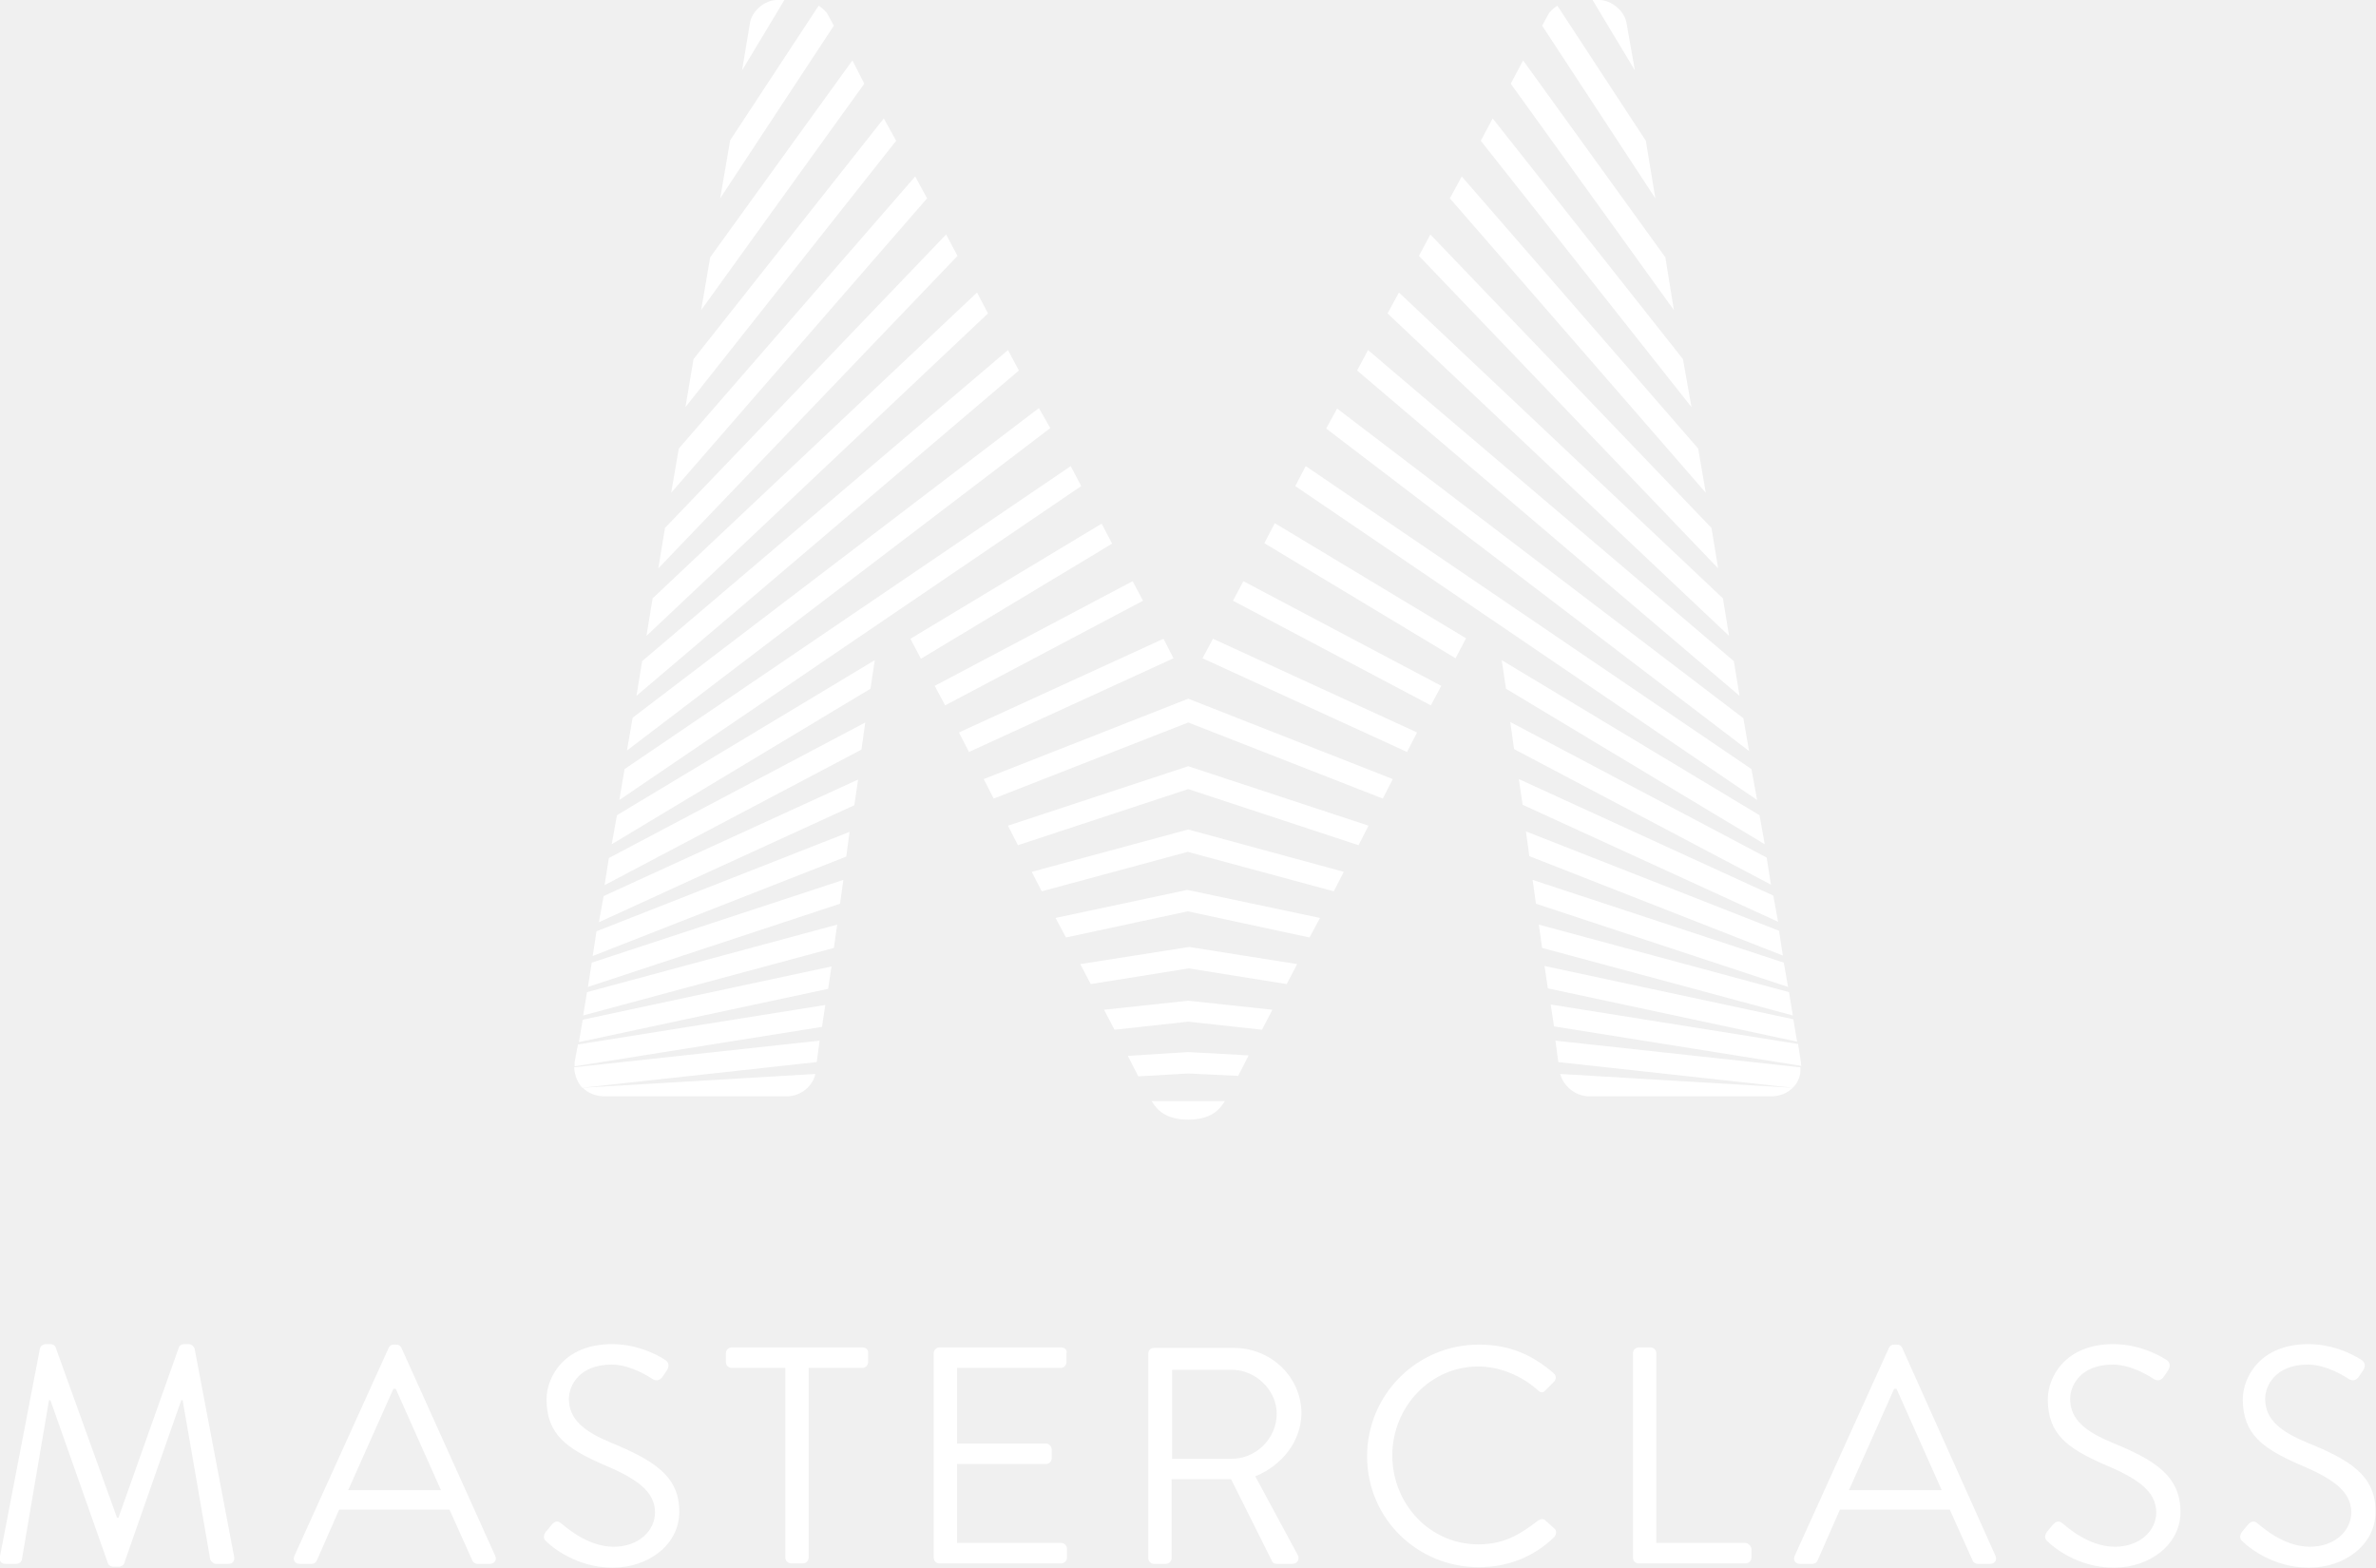
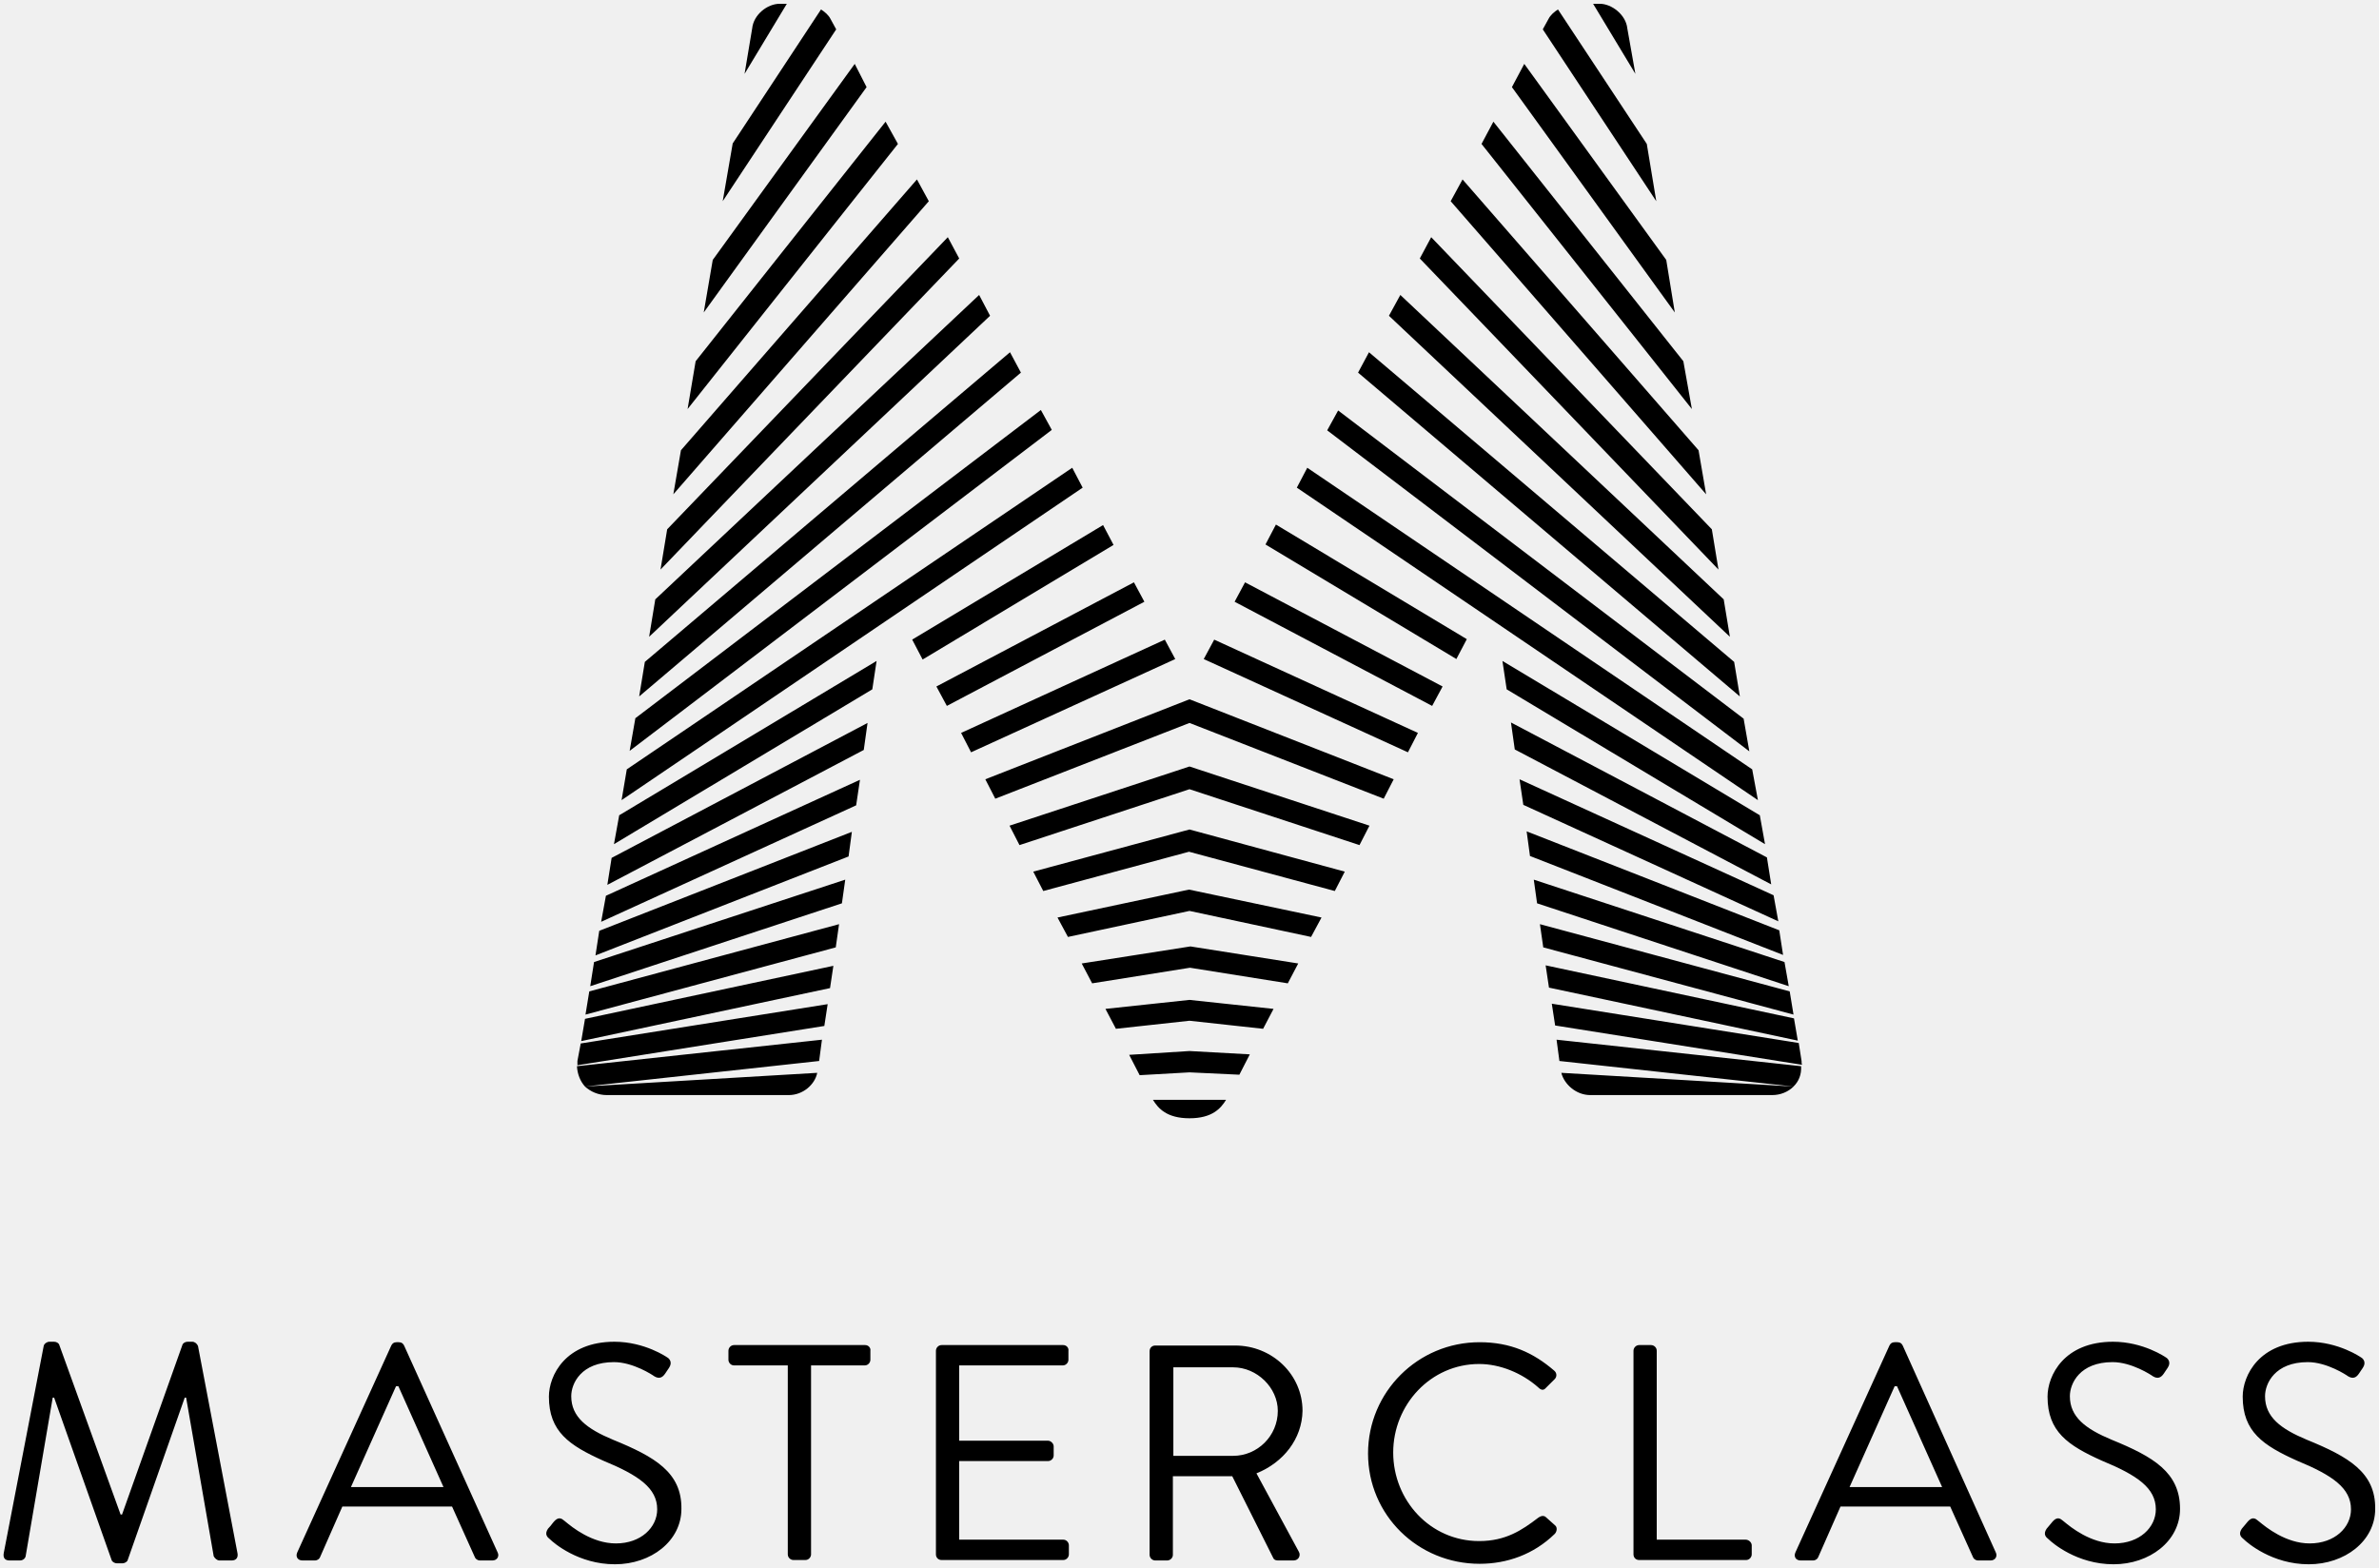
- <svg xmlns="http://www.w3.org/2000/svg" version="1.1" id="Layer_1" x="0px" y="0px" viewBox="0 0 499.5 329.6" style="enable-background:new 0 0 499.5 329.6;" xml:space="preserve">
-   <style type="text/css">
- 	.st0{fill:#FFFFFF;}
- </style>
-   <g>
-     <path class="st0" d="M49.2,327.2c0.2,0.9-0.2,1.6-1.2,1.6h-2.6c-0.5,0-1-0.5-1.2-0.9l-5.8-33.5c-0.1,0-0.2,0-0.3,0l-12,34.3   c-0.1,0.4-0.7,0.7-1.1,0.7h-1.2c-0.4,0-1-0.3-1.1-0.7l-12.1-34.3c-0.1,0-0.2,0-0.3,0l-5.7,33.5c-0.1,0.5-0.6,0.9-1.2,0.9H1.2   c-1,0-1.4-0.6-1.2-1.6l8.4-43.7c0.1-0.5,0.7-0.9,1.2-0.9h1c0.5,0,1,0.3,1.1,0.7l12.9,35.8c0.1,0,0.2,0,0.3,0l12.7-35.8   c0.1-0.4,0.6-0.7,1.1-0.7h1c0.5,0,1,0.4,1.2,0.9L49.2,327.2z M104.1,327.1c0.4,0.8-0.1,1.7-1.1,1.7h-2.6c-0.6,0-1-0.4-1.1-0.7   l-4.8-10.7H71.3l-4.7,10.7c-0.1,0.3-0.5,0.7-1.1,0.7H63c-1,0-1.5-0.8-1.1-1.7l19.8-43.7c0.2-0.4,0.5-0.7,1.1-0.7h0.5   c0.6,0,0.9,0.3,1.1,0.7L104.1,327.1z M92.7,313.3c-3.2-7.1-6.3-14.2-9.5-21.3h-0.5l-9.5,21.3H92.7z M128.4,303.3   c-5.5-2.3-8.8-4.8-8.8-9.2c0-2.7,2.1-7.2,9-7.2c4,0,8.1,2.7,8.5,3c1,0.6,1.7,0.3,2.3-0.6c0.3-0.4,0.5-0.8,0.8-1.2   c0.8-1.2,0-2-0.4-2.2c0,0-4.7-3.3-11.1-3.3c-10.3,0-13.8,7.1-13.8,11.6c0,7.4,4.3,10.3,11.4,13.5c7.5,3.1,11.4,5.8,11.4,10.3   c0,3.8-3.4,7.2-8.7,7.2c-5.8,0-10.5-4.6-11-4.9c-0.9-0.8-1.6-0.3-2.3,0.6c-0.3,0.4-0.6,0.8-1,1.2c-0.8,1.2-0.1,1.8,0.4,2.2   c0.8,0.8,6,5.3,13.7,5.3c7.6,0,14-4.9,14-11.7C142.9,310.2,137.1,306.9,128.4,303.3z M181.4,283.3h-27.6c-0.7,0-1.2,0.6-1.2,1.2   v1.9c0,0.6,0.5,1.2,1.2,1.2h11.3v39.9c0,0.7,0.6,1.2,1.2,1.2h2.5c0.7,0,1.2-0.6,1.2-1.2v-39.9h11.3c0.7,0,1.2-0.6,1.2-1.2v-1.9   C182.6,283.9,182.1,283.3,181.4,283.3z M223.1,283.3h-25.6c-0.7,0-1.2,0.6-1.2,1.2v43c0,0.7,0.5,1.2,1.2,1.2h25.6   c0.7,0,1.2-0.6,1.2-1.2v-1.9c0-0.6-0.5-1.2-1.2-1.2h-21.9v-16.6h18.7c0.6,0,1.2-0.5,1.2-1.2v-1.9c0-0.6-0.6-1.2-1.2-1.2h-18.7   v-15.9h21.8c0.7,0,1.2-0.6,1.2-1.2v-1.9C224.4,283.9,223.9,283.3,223.1,283.3z M263.9,310.4l8.9,16.5c0.5,0.8,0,1.9-1.1,1.9h-3.3   c-0.6,0-0.9-0.3-1-0.6l-8.6-17.2h-12.5v16.6c0,0.7-0.6,1.2-1.2,1.2h-2.5c-0.7,0-1.2-0.6-1.2-1.2v-43c0-0.7,0.5-1.2,1.2-1.2h16.8   c7.8,0,14.2,6.1,14.2,13.8C273.5,303.1,269.5,308.1,263.9,310.4z M268.4,297.2c0-4.9-4.4-9.2-9.4-9.2h-12.6v18.7H259   C264,306.7,268.4,302.5,268.4,297.2z M324.8,319.6c-0.4-0.3-0.9-0.3-1.6,0.2c-3.4,2.6-6.8,4.9-12.4,4.9c-10.3,0-18.1-8.6-18.1-18.7   s7.9-18.7,18.1-18.7c4.4,0,9,1.9,12.4,4.9c0.7,0.7,1.2,0.7,1.7,0.1l1.8-1.8c0.5-0.5,0.5-1.3-0.1-1.8c-4.4-3.8-9.2-6-15.7-6   c-13,0-23.5,10.5-23.5,23.5s10.5,23.3,23.5,23.3c5.8,0,11.4-2,15.8-6.3c0.5-0.5,0.6-1.4,0.1-1.8L324.8,319.6z M366.9,324.4h-18.7   v-39.9c0-0.7-0.6-1.2-1.2-1.2h-2.5c-0.7,0-1.2,0.6-1.2,1.2v43c0,0.7,0.5,1.2,1.2,1.2h22.5c0.7,0,1.2-0.6,1.2-1.2v-1.9   C368.1,325,367.5,324.4,366.9,324.4z M419.5,327.1c0.4,0.8-0.1,1.7-1.1,1.7h-2.6c-0.6,0-1-0.4-1.1-0.7l-4.8-10.7h-23.1l-4.7,10.7   c-0.1,0.3-0.5,0.7-1.1,0.7h-2.6c-1,0-1.5-0.8-1.1-1.7l19.8-43.7c0.2-0.4,0.5-0.7,1.1-0.7h0.6c0.6,0,0.9,0.3,1.1,0.7L419.5,327.1z    M408.2,313.3c-3.2-7.1-6.3-14.2-9.5-21.3h-0.5l-9.5,21.3H408.2z M444,303.3c-5.5-2.3-8.8-4.8-8.8-9.2c0-2.7,2.1-7.2,9-7.2   c4,0,8.1,2.7,8.5,3c1,0.6,1.7,0.3,2.3-0.6c0.3-0.4,0.5-0.8,0.8-1.2c0.8-1.2,0-2-0.4-2.2c0,0-4.7-3.3-11.1-3.3   c-10.3,0-13.8,7.1-13.8,11.6c0,7.4,4.3,10.3,11.4,13.5c7.5,3.1,11.4,5.8,11.4,10.3c0,3.8-3.4,7.2-8.7,7.2c-5.8,0-10.5-4.6-11-4.9   c-0.9-0.8-1.6-0.3-2.3,0.6c-0.3,0.4-0.7,0.8-1,1.2c-0.8,1.2-0.1,1.8,0.4,2.2c0.8,0.8,6,5.3,13.7,5.3c7.6,0,14-4.9,14-11.7   C458.4,310.2,452.8,306.9,444,303.3z M485,303.3c-5.5-2.3-8.8-4.8-8.8-9.2c0-2.7,2.1-7.2,9-7.2c4,0,8.1,2.7,8.5,3   c1,0.6,1.7,0.3,2.3-0.6c0.3-0.4,0.5-0.8,0.8-1.2c0.8-1.2,0-2-0.4-2.2c0,0-4.7-3.3-11.1-3.3c-10.3,0-13.8,7.1-13.8,11.6   c0,7.4,4.3,10.3,11.4,13.5c7.5,3.1,11.4,5.8,11.4,10.3c0,3.8-3.4,7.2-8.7,7.2c-5.8,0-10.5-4.6-11-4.9c-0.9-0.8-1.6-0.3-2.3,0.6   c-0.3,0.4-0.7,0.8-1,1.2c-0.8,1.2-0.1,1.8,0.4,2.2c0.8,0.8,6,5.3,13.7,5.3c7.6,0,14-4.9,14-11.7C499.5,310.2,493.9,306.9,485,303.3   z" />
-     <path class="st0" d="M277.5,193l-2.2,4.1l-25.6-5.5l-25.6,5.5l-2.2-4.1l27.7-5.9L277.5,193z M127.1,186.1l54-28.5l0.8-5.7   L128,180.4L127.1,186.1z M249.8,221.2l-12.7,0.8l2.2,4.3l10.5-0.6l10.5,0.5l2.2-4.3L249.8,221.2z M128.6,177.5l54.4-32.7l0.9-6   l-54.2,32.6L128.6,177.5z M227.1,202.7l2.2,4.2l20.6-3.3l20.6,3.3l2.2-4.2l-22.7-3.6L227.1,202.7z M242.1,231.5   c1.1,1.8,2.9,3.9,7.7,3.9c4.8,0,6.6-2.1,7.7-3.9H242.1z M249.8,210.4l-17.7,1.9l2.2,4.2l15.5-1.7l15.5,1.7l2.2-4.2L249.8,210.4z    M125.9,193.9l53.7-24.6l0.8-5.4l-53.5,24.5L125.9,193.9z M127.1,230.5h38.3c3,0,5.5-2.2,6-4.7l-48.9,2.9   C123.6,229.8,125.2,230.5,127.1,230.5z M174.1,3.2c-0.4-0.8-1.2-1.5-2-2l-18.6,28.3l-2.1,12.2l23.9-36.3L174.1,3.2z M124.6,201   l53.3-20.9l0.7-5.2l-53.2,20.9L124.6,201z M122.4,228.7l49.3-5.4l0.6-4.5l-51.6,5.6C120.8,226.1,121.4,227.6,122.4,228.7z    M123.6,207.5l53-17.5l0.7-5l-52.9,17.4L123.6,207.5z M120.8,223.3c0,0.3,0,0.6,0,0.9l52-8.3l0.7-4.6l-52,8.3L120.8,223.3z    M122.6,213.5l52.7-14.2l0.7-4.9l-52.6,14.2L122.6,213.5z M121.7,219.1l52.4-11.2l0.7-4.7l-52.3,11.2L121.7,219.1z M198.9,49.3   L139.8,111l-1.4,8.5l62.9-65.7L198.9,49.3z M192.4,37.1l-49.7,57.2l-1.6,9.3l53.8-61.9L192.4,37.1z M205.4,61.5l-68.2,64.3   l-1.3,7.9l71.8-67.8L205.4,61.5z M185.8,24.9l-40,50.6l-1.7,10.1l44.3-56L185.8,24.9z M211.9,73.6L135,139l-1.2,7.3l80.4-68.4   L211.9,73.6z M163.4,0c-2.6,0-5.5,2.3-5.8,5.2l-1.6,9.6L164.9,0L163.4,0z M179.2,12.7l-29.9,41.4l-1.9,11.1l34.3-47.6L179.2,12.7z    M218.4,85.8L133,150.9l-1.2,6.9L220.8,90L218.4,85.8z M244.6,134.3L201.6,154l2.1,4.1l43-19.7L244.6,134.3z M249.8,146.9l-43,16.9   l2.1,4.1l40.9-16l40.9,16l2.1-4.1L249.8,146.9z M211.9,173.6l2.1,4.1l35.8-11.8l35.8,11.8l2.1-4.1l-37.9-12.5L211.9,173.6z    M225.1,98l-93.8,63.7l-1.1,6.5l97.1-66L225.1,98z M238.1,122.2l-41.6,22l2.2,4.1l41.6-22L238.1,122.2z M249.8,174.4l-32.9,8.9   l2.1,4.1l30.7-8.3l30.7,8.3l2.1-4.1L249.8,174.4z M231.6,110.1l-40.2,24.2l2.2,4.2l40.2-24.2L231.6,110.1z M371.4,180.3l-53.9-28.5   l0.8,5.7l54,28.5L371.4,180.3z M369.9,171.4l-54.2-32.6l0.9,6l54.4,32.7L369.9,171.4z M372.8,188.3l-53.5-24.5l0.8,5.4l53.7,24.6   L372.8,188.3z M334.1,230.5h38.3c1.8,0,3.4-0.7,4.5-1.8l-48.9-2.9C328.6,228.2,331.1,230.5,334.1,230.5z M346,29.6L327.4,1.2   c-0.8,0.5-1.6,1.2-2,2l-1.2,2.2L348,41.7L346,29.6z M374,195.7l-53.2-20.9l0.7,5.2l53.3,20.9L374,195.7z M327,218.8l0.6,4.5   l49.3,5.4c1.1-1.1,1.7-2.5,1.6-4.3L327,218.8z M375,202.4L322.2,185l0.7,5l53,17.5L375,202.4z M378.6,223.3l-0.6-3.8l-52-8.3   l0.7,4.6l52,8.3C378.6,223.9,378.6,223.6,378.6,223.3z M376.1,208.6l-52.6-14.2l0.7,4.9l52.7,14.2L376.1,208.6z M377,214.3   l-52.3-11.2l0.7,4.7l52.4,11.2L377,214.3z M359.8,111l-59.1-61.7l-2.4,4.5l62.9,65.7L359.8,111z M357,94.3l-49.7-57.2l-2.5,4.6   l53.8,61.9L357,94.3z M362.2,125.8l-68.1-64.3l-2.4,4.4l71.8,67.8L362.2,125.8z M353.8,75.5l-40-50.6l-2.5,4.7l44.3,56L353.8,75.5z    M364.5,139l-76.9-65.4l-2.3,4.3l80.4,68.4L364.5,139z M342,5.2c-0.3-2.9-3.3-5.2-5.8-5.2h-1.4l8.9,14.8L342,5.2z M350.1,54.1   l-29.9-41.4l-2.6,4.9l34.3,47.6L350.1,54.1z M366.5,151l-85.4-65.1l-2.3,4.2l88.9,67.8L366.5,151z M252.8,138.4l43,19.7l2.1-4.1   L255,134.3L252.8,138.4z M368.2,161.7L274.5,98l-2.2,4.2l97.1,66L368.2,161.7z M259.2,126.3l41.6,22l2.2-4.1l-41.6-22L259.2,126.3z    M265.8,114.2l40.2,24.2l2.2-4.2L268,110L265.8,114.2z" />
-   </g>
+ <svg xmlns="http://www.w3.org/2000/svg" width="85" height="56" viewBox="0 0 85 56" fill="none">
+   <path fill-rule="evenodd" clip-rule="evenodd" d="M8.152 7.816C8.322 7.816 8.39 7.698 8.356 7.545L6.947 0.152C6.914 0.068 6.829 0 6.744 0H6.574C6.489 0 6.405 0.051 6.388 0.119L4.233 6.175H4.182L1.993 0.119C1.976 0.051 1.892 0 1.807 0H1.637C1.552 0 1.451 0.068 1.434 0.152L0.008 7.545C-0.025 7.715 0.042 7.816 0.212 7.816H0.585C0.687 7.816 0.772 7.749 0.789 7.664L1.756 1.997H1.807L3.86 7.799C3.877 7.867 3.978 7.918 4.046 7.918H4.25C4.318 7.918 4.42 7.867 4.436 7.799L6.473 1.997H6.523L7.508 7.664C7.541 7.732 7.626 7.816 7.711 7.816H8.152ZM17.466 7.816C17.636 7.816 17.721 7.664 17.653 7.529L14.311 0.136C14.277 0.068 14.226 0.017 14.124 0.017H14.039C13.937 0.017 13.887 0.068 13.853 0.136L10.493 7.529C10.425 7.681 10.51 7.816 10.68 7.816H11.121C11.223 7.816 11.291 7.749 11.308 7.698L12.105 5.888H16.024L16.839 7.698C16.856 7.749 16.924 7.816 17.025 7.816H17.466ZM14.955 3.487L14.913 3.392L14.871 3.297C14.618 2.729 14.364 2.159 14.107 1.59H14.022L12.411 5.194H15.719C15.462 4.625 15.208 4.056 14.955 3.487ZM20.283 1.946C20.283 2.69 20.843 3.113 21.776 3.502C23.269 4.111 24.236 4.669 24.219 5.972C24.219 7.123 23.133 7.952 21.844 7.952C20.537 7.952 19.655 7.19 19.519 7.055C19.434 6.987 19.316 6.886 19.451 6.683C19.519 6.615 19.57 6.547 19.621 6.48C19.74 6.328 19.859 6.243 20.011 6.378C20.018 6.382 20.029 6.391 20.044 6.403L20.052 6.409L20.063 6.418L20.07 6.424L20.081 6.433C20.31 6.622 21.024 7.207 21.878 7.207C22.777 7.207 23.354 6.632 23.354 5.989C23.354 5.228 22.692 4.771 21.419 4.247C20.215 3.705 19.485 3.214 19.485 1.962C19.485 1.201 20.079 0 21.827 0C22.913 0 23.71 0.558 23.71 0.558C23.778 0.592 23.913 0.728 23.778 0.931C23.753 0.964 23.731 0.998 23.71 1.031C23.689 1.065 23.668 1.1 23.642 1.133C23.54 1.286 23.422 1.336 23.252 1.235C23.184 1.184 22.488 0.728 21.81 0.728C20.639 0.728 20.283 1.489 20.283 1.946ZM30.785 0.119H26.102C25.983 0.119 25.899 0.22 25.899 0.322V0.643C25.899 0.745 25.983 0.846 26.102 0.846H28.02V7.597C28.02 7.715 28.121 7.8 28.223 7.8H28.647C28.766 7.8 28.851 7.698 28.851 7.597V0.846H30.768C30.887 0.846 30.971 0.745 30.971 0.643V0.322C30.988 0.22 30.904 0.119 30.785 0.119ZM33.517 0.119H37.86C37.979 0.119 38.063 0.22 38.047 0.322V0.643C38.047 0.745 37.962 0.846 37.843 0.846H34.144V3.536H37.317C37.419 3.536 37.52 3.638 37.52 3.739V4.061C37.52 4.179 37.419 4.264 37.317 4.264H34.144V7.072H37.86C37.979 7.072 38.063 7.174 38.063 7.275V7.597C38.063 7.698 37.979 7.8 37.86 7.8H33.517C33.398 7.8 33.313 7.715 33.313 7.597V0.322C33.313 0.22 33.398 0.119 33.517 0.119ZM44.765 4.703L46.275 7.495C46.36 7.63 46.275 7.816 46.088 7.816H45.528C45.426 7.816 45.376 7.766 45.359 7.715L43.9 4.805H41.779V7.613C41.779 7.731 41.677 7.816 41.575 7.816H41.151C41.032 7.816 40.947 7.715 40.947 7.613V0.338C40.947 0.22 41.032 0.135 41.151 0.135H44.001C45.325 0.135 46.411 1.167 46.411 2.47C46.394 3.468 45.732 4.314 44.765 4.703ZM43.934 0.914C44.782 0.914 45.528 1.641 45.528 2.47C45.528 3.367 44.799 4.077 43.934 4.077H41.796V0.914H43.934ZM55.097 6.26C55.029 6.209 54.944 6.209 54.826 6.294C54.249 6.734 53.672 7.123 52.722 7.123C50.974 7.123 49.651 5.668 49.651 3.959C49.651 2.25 50.991 0.795 52.722 0.795C53.468 0.795 54.249 1.117 54.826 1.625C54.944 1.743 55.029 1.743 55.114 1.641L55.42 1.337C55.504 1.252 55.504 1.117 55.403 1.032C54.656 0.389 53.842 0.017 52.739 0.017C50.533 0.017 48.752 1.793 48.752 3.993C48.752 6.192 50.533 7.935 52.739 7.935C53.723 7.935 54.673 7.597 55.42 6.869C55.504 6.785 55.521 6.632 55.437 6.564L55.097 6.26ZM59.067 7.072H62.24C62.359 7.072 62.461 7.174 62.461 7.275V7.597C62.461 7.698 62.376 7.8 62.257 7.8H58.44C58.321 7.8 58.236 7.715 58.236 7.597V0.322C58.236 0.22 58.321 0.119 58.44 0.119H58.864C58.965 0.119 59.067 0.203 59.067 0.322V7.072ZM71.181 7.529C71.249 7.664 71.164 7.816 70.995 7.816H70.553C70.452 7.816 70.384 7.749 70.367 7.698L69.552 5.888H65.633L64.836 7.698C64.819 7.749 64.751 7.816 64.649 7.816H64.208C64.038 7.816 63.954 7.681 64.021 7.529L67.381 0.136C67.415 0.068 67.466 0.017 67.567 0.017H67.669C67.771 0.017 67.822 0.068 67.856 0.136L71.181 7.529ZM68.458 3.392L68.5 3.487C68.753 4.056 69.007 4.625 69.264 5.194H65.956L67.567 1.59H67.652C67.909 2.159 68.162 2.729 68.416 3.297L68.458 3.392ZM75.321 3.502C74.388 3.113 73.828 2.69 73.828 1.946C73.828 1.489 74.184 0.728 75.355 0.728C76.033 0.728 76.729 1.184 76.797 1.235C76.966 1.336 77.085 1.286 77.187 1.133C77.213 1.1 77.234 1.065 77.255 1.031C77.276 0.998 77.297 0.964 77.323 0.931C77.458 0.728 77.323 0.592 77.255 0.558C77.255 0.558 76.457 0 75.371 0C73.624 0 73.03 1.201 73.03 1.962C73.03 3.214 73.76 3.705 74.964 4.247C76.237 4.771 76.899 5.228 76.899 5.989C76.899 6.632 76.322 7.207 75.422 7.207C74.569 7.207 73.855 6.622 73.626 6.433L73.615 6.424C73.586 6.4 73.566 6.384 73.556 6.378C73.403 6.243 73.285 6.328 73.166 6.48C73.141 6.513 73.113 6.545 73.084 6.578L73.081 6.582C73.051 6.616 73.022 6.649 72.996 6.683C72.861 6.886 72.979 6.987 73.064 7.055C73.2 7.19 74.082 7.952 75.389 7.952C76.678 7.952 77.764 7.123 77.764 5.972C77.764 4.669 76.814 4.111 75.321 3.502ZM80.801 1.946C80.801 2.69 81.361 3.113 82.294 3.502C83.787 4.111 84.754 4.669 84.737 5.972C84.737 7.123 83.651 7.952 82.362 7.952C81.055 7.952 80.173 7.19 80.037 7.055C79.953 6.987 79.834 6.886 79.969 6.683C79.995 6.649 80.024 6.616 80.054 6.582C80.084 6.548 80.114 6.514 80.139 6.48C80.258 6.328 80.377 6.243 80.529 6.378C80.541 6.385 80.564 6.405 80.599 6.433C80.828 6.622 81.542 7.207 82.396 7.207C83.295 7.207 83.872 6.632 83.872 5.989C83.872 5.228 83.21 4.771 81.937 4.247C80.733 3.705 80.003 3.214 80.003 1.962C80.003 1.201 80.597 0 82.345 0C83.431 0 84.228 0.558 84.228 0.558C84.296 0.592 84.432 0.728 84.296 0.931C84.271 0.964 84.249 0.998 84.228 1.031C84.207 1.065 84.186 1.1 84.16 1.133C84.058 1.286 83.94 1.336 83.77 1.235C83.702 1.184 83.007 0.728 82.328 0.728C81.157 0.728 80.801 1.489 80.801 1.946Z" transform="translate(0.127197 47.9468)" fill="#000000" />
+   <path fill-rule="evenodd" clip-rule="evenodd" d="M6.261 0.88C6.311 0.389 6.803 0 7.244 0H7.499L5.989 2.504L6.261 0.88ZM8.72 0.203C8.856 0.288 8.992 0.406 9.06 0.542L9.263 0.914L5.208 7.055L5.565 4.991L8.72 0.203ZM10.553 24.498L1.323 30.03L1.51 28.998L10.706 23.483L10.553 24.498ZM10.248 26.664L1.086 31.485L1.239 30.521L10.383 25.699L10.248 26.664ZM26.23 33.346L26.603 32.652L21.869 31.654L17.17 32.652L17.543 33.346L21.886 32.416L26.23 33.346ZM21.886 37.423L19.731 37.559L20.105 38.286L21.886 38.185L23.668 38.269L24.041 37.542L21.886 37.423ZM18.035 34.294L18.408 35.004L21.903 34.446L25.398 35.004L25.771 34.294L21.92 33.685L18.035 34.294ZM21.886 39.826C21.072 39.826 20.766 39.471 20.58 39.166H23.193C23.006 39.471 22.701 39.826 21.886 39.826ZM21.886 35.596L18.883 35.917L19.257 36.628L21.886 36.341L24.516 36.628L24.889 35.917L21.886 35.596ZM9.976 28.643L0.865 32.805L1.035 31.875L10.112 27.73L9.976 28.643ZM1.069 38.997H7.567C8.076 38.997 8.5 38.624 8.585 38.202L0.288 38.692L8.653 37.779L8.754 37.018L0 37.965C0.017 38.252 0.119 38.506 0.288 38.692C0.492 38.878 0.763 38.997 1.069 38.997ZM0.662 34.006L9.705 30.47L9.823 29.59L0.797 33.127L0.662 34.006ZM0.475 35.106L9.467 32.145L9.586 31.299L0.611 34.243L0.475 35.106ZM0.017 37.931V37.779L0.135 37.153L8.958 35.748L8.839 36.527L0.017 37.931ZM0.305 36.121L9.247 33.719L9.365 32.89L0.441 35.292L0.305 36.121ZM9.043 35.174L0.153 37.068L0.288 36.273L9.162 34.378L9.043 35.174ZM13.251 8.341L3.224 18.779L2.986 20.218L13.658 9.102L13.251 8.341ZM3.716 15.954L12.148 6.277L12.572 7.055L3.444 17.528L3.716 15.954ZM14.37 10.405L2.799 21.283L2.579 22.62L14.761 11.149L14.37 10.405ZM4.241 12.773L11.028 4.213L11.469 5.008L3.953 14.482L4.241 12.773ZM15.473 12.452L2.426 23.517L2.223 24.752L15.863 13.18L15.473 12.452ZM9.925 2.148L4.852 9.153L4.53 11.031L10.349 2.978L9.925 2.148ZM2.087 25.53L16.576 14.516L16.966 15.227L1.883 26.697L2.087 25.53ZM21.004 22.722L13.726 26.055L14.082 26.748L21.377 23.416L21.004 22.722ZM14.591 27.712L21.886 24.853L29.182 27.712L28.825 28.406L21.886 25.699L14.947 28.406L14.591 27.712ZM15.456 29.37L15.812 30.064L21.886 28.067L27.96 30.064L28.316 29.37L21.886 27.255L15.456 29.37ZM1.781 27.357L17.696 16.58L18.069 17.291L1.595 28.457L1.781 27.357ZM19.901 20.674L12.843 24.396L13.217 25.09L20.274 21.368L19.901 20.674ZM16.304 31.012L21.886 29.506L27.434 31.012L27.078 31.705L21.869 30.301L16.661 31.705L16.304 31.012ZM18.798 18.627L11.978 22.721L12.351 23.432L19.172 19.337L18.798 18.627ZM33.372 25.682L42.517 30.504L42.67 31.468L33.508 26.646L33.372 25.682ZM42.263 28.998L33.067 23.483L33.219 24.498L42.449 30.03L42.263 28.998ZM33.678 27.712L42.755 31.857L42.924 32.788L33.813 28.626L33.678 27.712ZM36.206 38.997H42.704C43.009 38.997 43.281 38.878 43.467 38.692C43.654 38.506 43.755 38.27 43.739 37.965L35.001 37.018L35.103 37.779L43.467 38.692L35.171 38.202C35.273 38.608 35.697 38.997 36.206 38.997ZM35.052 0.203L38.225 5.008L38.564 7.055L34.509 0.914L34.713 0.542C34.781 0.406 34.916 0.288 35.052 0.203ZM42.958 33.109L33.932 29.573L34.051 30.453L43.094 33.989L42.958 33.109ZM43.145 34.243L34.187 31.299L34.305 32.145L43.297 35.106L43.145 34.243ZM43.654 37.136L43.755 37.779C43.755 37.83 43.755 37.88 43.773 37.915L34.95 36.51L34.831 35.732L43.654 37.136ZM43.331 35.292L34.407 32.89L34.526 33.719L43.467 36.121L43.331 35.292ZM34.611 34.361L43.484 36.256L43.62 37.051L34.73 35.157L34.611 34.361ZM40.549 18.779L30.522 8.341L30.115 9.102L40.786 20.218L40.549 18.779ZM31.642 6.277L40.074 15.954L40.345 17.528L31.218 7.055L31.642 6.277ZM40.973 21.283L29.419 10.405L29.012 11.149L41.194 22.62L40.973 21.283ZM32.744 4.213L39.531 12.773L39.836 14.482L32.32 5.008L32.744 4.213ZM41.346 23.517L28.299 12.452L27.909 13.18L41.55 24.752L41.346 23.517ZM36.545 0C36.969 0 37.478 0.389 37.529 0.88L37.817 2.504L36.307 0H36.545ZM38.92 9.153L33.847 2.148L33.406 2.978L39.226 11.031L38.92 9.153ZM27.197 14.533L41.685 25.546L41.889 26.714L26.806 15.243L27.197 14.533ZM22.395 23.416L29.691 26.748L30.047 26.055L22.769 22.722L22.395 23.416ZM26.094 16.58L41.991 27.357L42.195 28.457L25.721 17.291L26.094 16.58ZM23.498 21.368L30.556 25.09L30.929 24.396L23.871 20.674L23.498 21.368ZM31.421 23.415L24.601 19.321L24.974 18.61L31.794 22.705L31.421 23.415Z" transform="translate(20.6138 0.135254)" fill="#000000" />
</svg>
